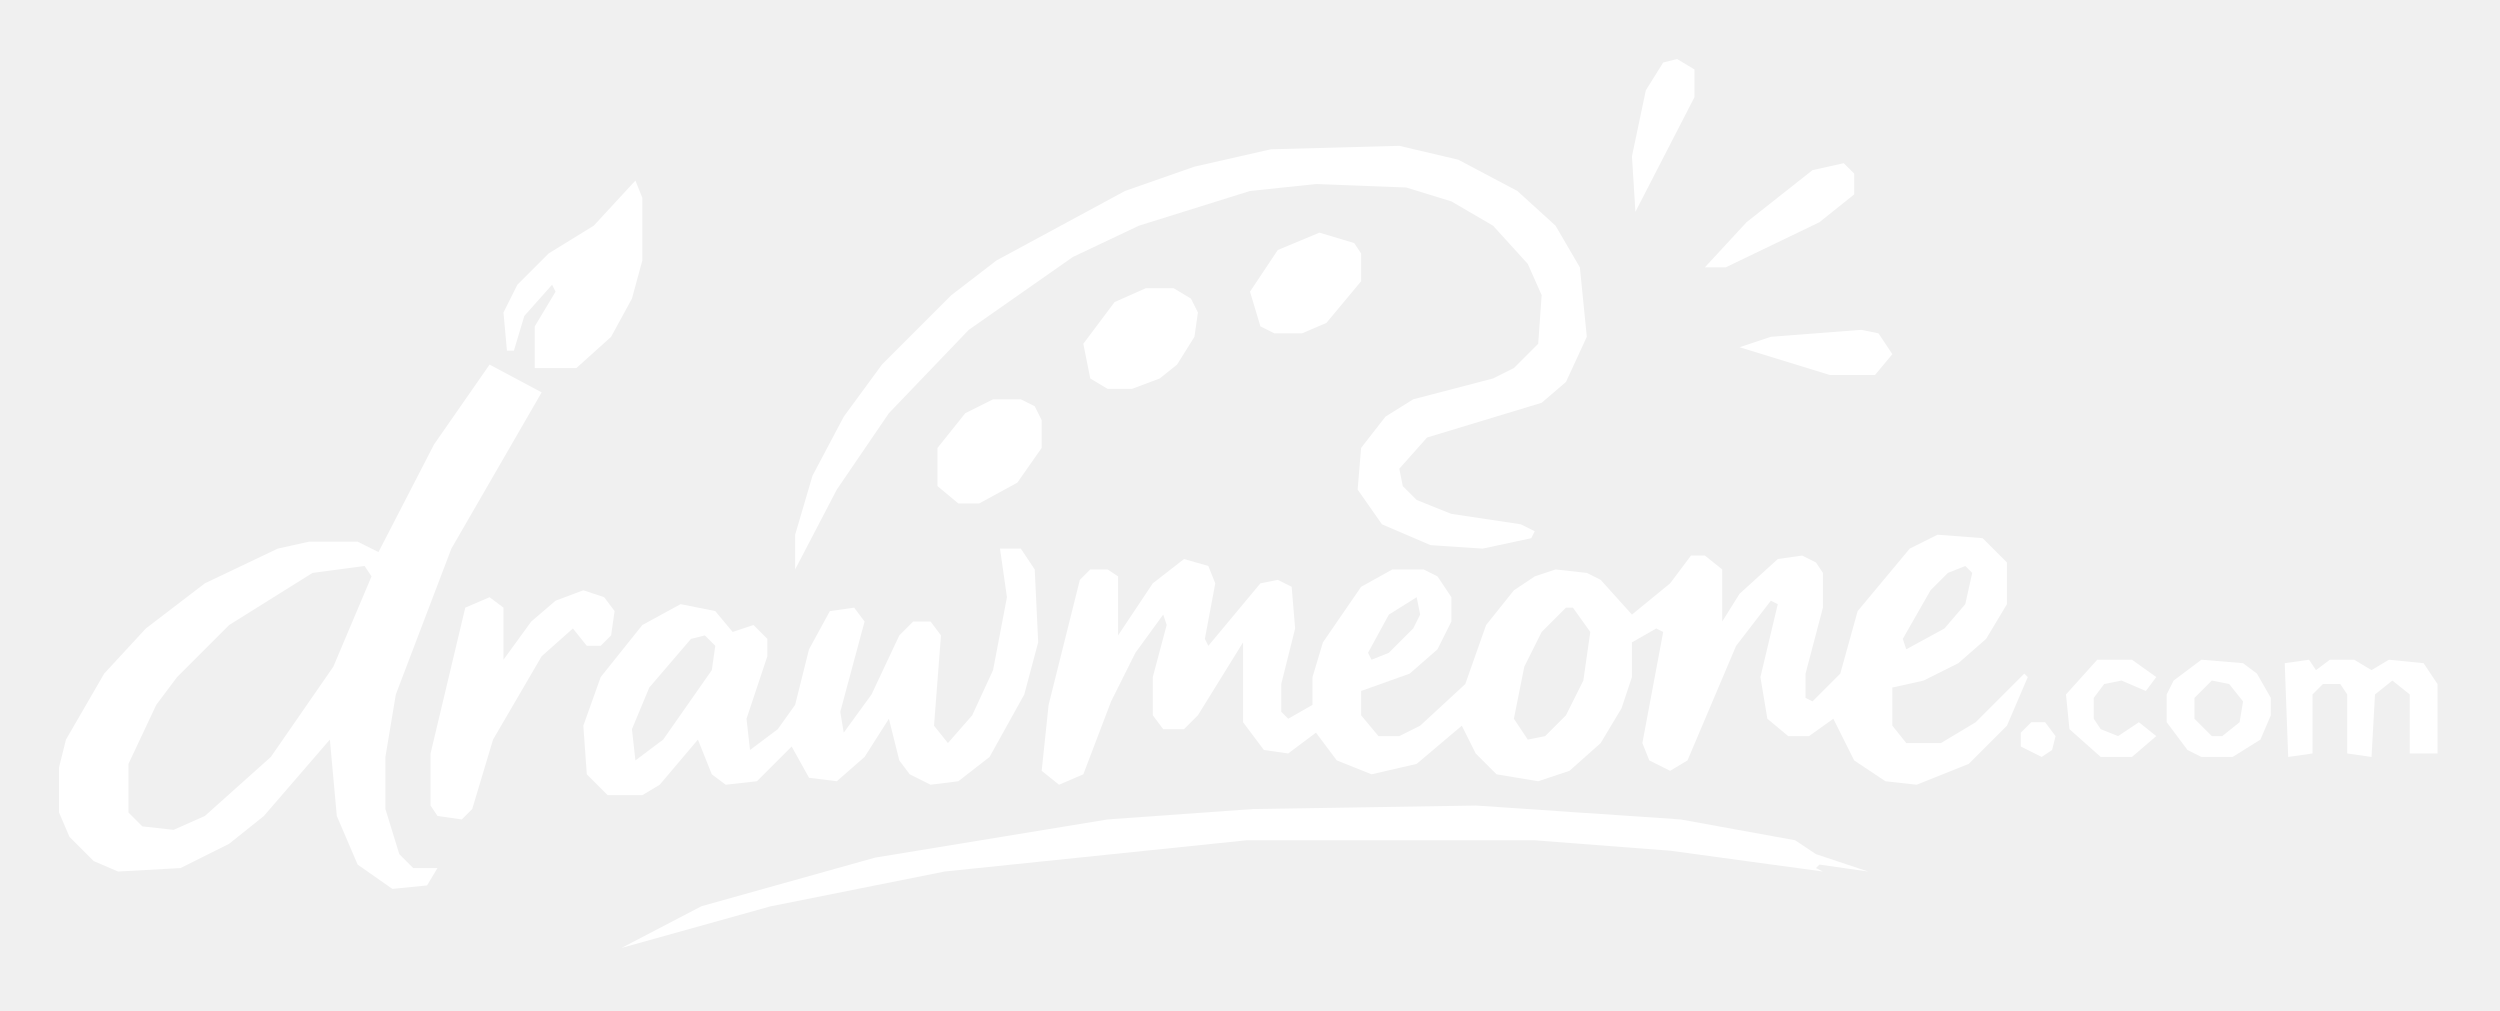
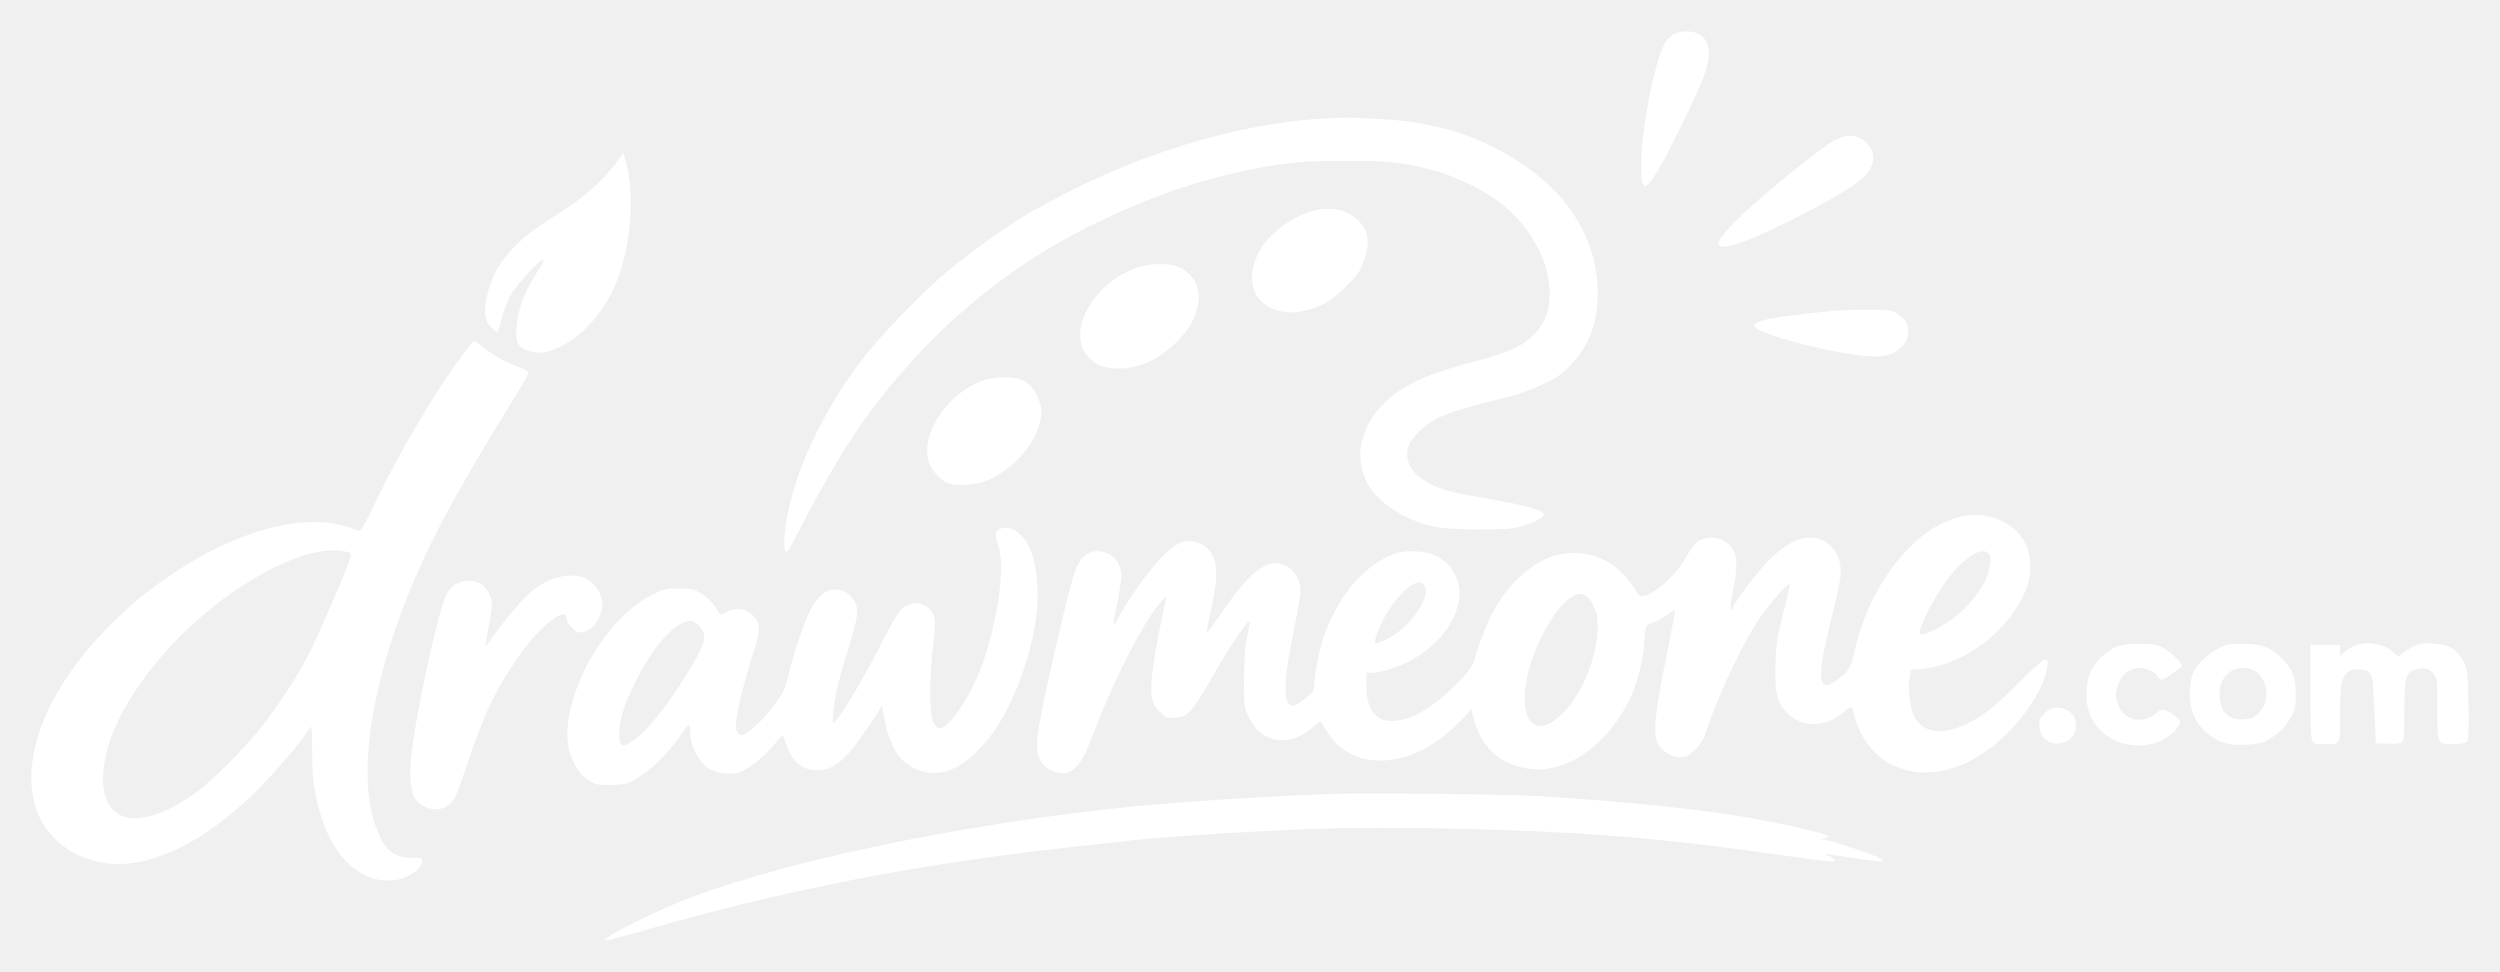
- <svg xmlns="http://www.w3.org/2000/svg" viewBox="0 0 720 291" role="img">
-   <path fill="#fff" fill-rule="evenodd" d="M538,251 523,246 517,242 484,236 425,232 361,233 319,236 252,247 202,261 179,273 222,261 272,251 359,242 442,242 481,245 525,251 523,250 524,249ZM585,208 582,211 582,215 588,218 591,216 592,212 589,208ZM637,196 642,197 646,202 645,208 640,212 637,212 632,207 632,201ZM658,191 659,218 666,217 666,200 669,197 674,197 676,200 676,217 683,218 684,200 689,196 694,200 694,217 702,217 702,197 698,191 688,190 683,193 678,190 671,190 667,193 665,190ZM634,190 626,196 624,200 624,208 630,216 634,218 643,218 651,213 654,206 654,201 650,194 646,191ZM604,190 595,200 596,210 605,218 614,218 621,212 616,208 610,212 605,210 603,207 603,201 606,197 611,196 618,199 621,195 614,190ZM203,183 206,186 205,193 191,213 183,219 182,210 187,198 199,184ZM453,175 458,182 456,196 451,206 445,212 440,213 436,207 439,192 444,182 451,175ZM408,172 409,177 407,181 400,188 395,190 394,188 400,177ZM174,172 168,170 160,173 153,179 145,190 145,175 141,172 134,175 124,217 124,232 126,235 133,236 136,233 142,213 156,189 165,181 169,186 173,186 176,183 177,176ZM566,163 568,165 566,174 560,181 549,187 548,184 556,170 561,165ZM105,163 107,166 96,192 78,218 59,235 50,239 41,238 37,234 37,220 45,203 51,195 66,180 90,165ZM298,164 294,158 288,158 290,172 286,193 280,206 273,214 269,209 271,183 268,179 263,179 259,183 251,200 243,211 242,205 249,179 246,175 239,176 233,187 229,203 224,210 216,216 215,207 221,189 221,184 217,180 211,182 206,176 196,174 185,180 173,195 168,209 169,223 175,229 185,229 190,226 201,213 205,223 209,226 218,225 228,215 233,224 241,225 249,218 256,207 259,219 262,223 268,226 276,225 285,218 295,200 299,185ZM584,195 583,194 569,208 559,214 549,214 545,209 545,198 554,196 564,191 572,184 578,174 578,162 571,155 558,154 550,158 535,176 530,194 522,202 520,201 520,194 525,175 525,165 523,162 519,160 512,161 501,171 496,179 496,164 491,160 487,160 481,168 470,177 461,167 457,165 448,164 442,166 436,170 428,180 422,197 409,209 403,212 397,212 392,206 392,199 406,194 414,187 418,179 418,172 414,166 410,164 401,164 392,169 381,185 378,195 378,203 371,207 369,205 369,197 373,181 372,169 368,167 363,168 348,186 347,184 350,168 348,163 341,161 332,168 322,183 322,166 319,164 314,164 311,167 302,203 300,222 305,226 312,223 320,202 327,188 335,177 336,180 332,195 332,206 335,210 341,210 345,206 358,185 358,208 364,216 371,217 379,211 385,219 395,223 408,220 421,209 425,217 431,223 443,225 452,222 461,214 467,204 470,195 470,185 477,181 479,182 473,214 475,219 481,222 486,219 500,186 510,173 512,174 507,195 509,207 515,212 521,212 528,207 534,219 543,225 552,226 567,220 578,209ZM298,117 294,115 286,115 278,119 270,129 270,140 276,145 282,145 293,139 300,129 300,121ZM156,113 141,105 125,128 109,159 103,156 89,156 80,158 59,168 42,181 30,194 19,213 17,221 17,234 20,241 27,248 34,251 52,250 66,243 76,235 95,213 97,235 103,249 113,256 123,255 126,250 119,250 115,246 111,233 111,218 114,200 130,158ZM545,102 541,96 536,95 510,97 501,100 527,108 540,108ZM343,86 338,83 330,83 321,87 312,99 314,109 319,112 326,112 334,109 339,105 344,97 345,90ZM390,70 380,67 368,72 360,84 363,94 367,96 375,96 382,93 392,81 392,73ZM183,52 171,65 158,73 149,82 145,90 146,101 148,101 151,91 159,82 160,84 154,94 154,106 166,106 176,97 182,86 185,75 185,57ZM534,50 531,47 522,49 503,64 491,77 497,77 524,64 534,56ZM455,77 448,65 437,55 420,46 403,42 366,43 344,48 324,55 287,75 274,85 254,105 243,120 234,137 229,154 229,164 241,141 256,119 279,95 309,74 328,65 360,55 379,53 405,54 418,58 430,65 440,76 444,85 443,99 436,106 430,109 407,115 399,120 392,129 391,141 398,151 412,157 427,158 441,155 442,153 438,151 418,148 408,144 404,140 403,135 411,126 444,116 451,110 457,97ZM483,17 479,18 474,26 470,45 471,61 488,28 488,20Z" />
+ <svg xmlns="http://www.w3.org/2000/svg" viewBox="51 241 1438 559" role="img">
+   <g transform="translate(0 1024) scale(1 -1)">
+     <path fill="#fff" fill-rule="evenodd" d="M1013.29 763.04 C1011.53 761.96 1009.21 759.37 1008.16 757.29 C1002.32 745.81 994.98 707.15 995.02 688.08 C995.04 673.02 997 672.32 1004.52 684.67 C1010.5 694.5 1026.74 727.8 1030.88 738.72 C1035.71 751.46 1034.73 760.02 1028.03 763.48 C1023.94 765.6 1017.16 765.39 1013.29 763.04 Z M813 714.89 C769.33 712.48 717.8 698.22 672.5 676.02 C661.5 670.63 647.75 663.35 641.94 659.83 C628.18 651.51 609.15 637.89 596 626.96 C583.84 616.85 562.93 595.7 551.56 582 C528.37 554.07 509.75 516.89 503.93 486.91 C500.84 470.95 501.72 460.65 505.54 468.1 C531.9 519.59 547.09 543.19 572.09 571.5 C602.06 605.42 637.23 632.59 676.86 652.42 C714.69 671.35 748.88 682.6 785.5 688.15 C797.95 690.04 804.66 690.44 825 690.46 C851.31 690.49 859.06 689.6 877.5 684.43 C888.97 681.22 904.52 673.56 913.5 666.7 C928.2 655.47 938.76 639.03 941.56 623 C944.9 603.88 938.16 590.22 921.51 582.36 C917.65 580.55 908.42 577.46 901 575.5 C881.23 570.3 872.58 567.3 862.5 562.14 C847.21 554.32 836.98 541.84 833.96 527.32 C832.6 520.77 833.9 512.08 837.21 505.6 C840.9 498.35 848.66 491.28 858.11 486.55 C871.42 479.89 878.91 478.5 901.5 478.5 C918.34 478.5 921.3 478.75 927.5 480.71 C934.62 482.97 939 485.37 939 487.03 C939 489.34 928.31 492.45 909.54 495.62 C887.52 499.34 880.92 501 873.94 504.53 C866.98 508.06 863.34 511.55 861.44 516.52 C858.96 523.02 860.63 528.22 867.35 534.84 C875.67 543.04 884.68 546.56 917.5 554.42 C924.51 556.1 932.15 558.83 938.57 561.96 C946.82 565.97 949.74 568.04 954.75 573.39 C965.12 584.47 970.01 597.51 969.98 613.96 C969.92 650.43 947.52 680.63 905.86 700.43 C888.62 708.63 866.71 713.64 844 714.57 C837.12 714.85 830.15 715.19 828.5 715.33 C826.85 715.47 819.88 715.27 813 714.89 Z M1106.11 702.25 C1098.82 698.33 1066.58 672.38 1053.85 660.17 C1042.02 648.85 1038.03 643.57 1039.88 641.72 C1042.84 638.76 1062.32 646.27 1091.5 661.6 C1114.83 673.87 1124.52 680.67 1127.17 686.65 C1129.4 691.69 1129.01 695.45 1125.84 699.47 C1121.08 705.53 1114.06 706.52 1106.11 702.25 Z M405.66 689.66 C400.19 681.72 387.97 670.42 377.5 663.6 C372.55 660.38 365.35 655.69 361.5 653.17 C350.63 646.06 339.88 634.7 335.7 625.89 C330.06 614 328.37 601.81 331.7 596.97 C333.43 594.46 336.02 592.09 337.09 592.03 C337.41 592.01 338.46 595.26 339.42 599.25 C340.38 603.24 342.58 609.2 344.31 612.5 C347.51 618.6 362.38 634.95 363.61 633.72 C363.97 633.36 362.44 630.23 360.19 626.78 C351.78 613.84 348.02 602.85 348.01 591.18 C348 585.42 349.17 583.55 353.99 581.62 C359.12 579.57 362.39 579.58 368.57 581.66 C381.87 586.16 394.67 598.52 402.97 614.9 C413.38 635.45 416.95 670.17 410.79 690.86 L409.49 695.23 405.66 689.66 Z M806 661.62 C792.79 657.97 779.31 647.28 774.4 636.57 C766.57 619.45 773.28 605.68 790.57 603.45 C796.7 602.65 806.01 604.82 813.39 608.75 C819.66 612.09 830.99 623.09 833.73 628.5 C834.85 630.7 836.33 635.06 837.03 638.19 C838.8 646.15 837.17 651.67 831.52 656.88 C825.33 662.58 815.84 664.34 806 661.62 Z M703.84 628.63 C694.73 624.88 689.65 621.47 683.9 615.25 C671.65 602 668.83 587.29 676.73 577.9 C680.65 573.25 686.27 571.05 694.28 571.02 C706.91 570.98 718.54 576.59 729.38 587.96 C735.46 594.34 738.29 599.58 740.04 607.75 C741.98 616.78 738.14 624.85 729.91 629.04 C724.23 631.95 711.41 631.74 703.84 628.63 Z M1107 604.33 C1070.02 600.67 1060 598.79 1060 595.52 C1060 591.99 1093.37 582.42 1117.76 578.94 C1133.86 576.65 1141.14 578.29 1146.44 585.39 C1149.44 589.41 1149.24 596.05 1146 599.51 C1141.36 604.48 1139.2 605.01 1124.3 604.84 C1116.71 604.75 1108.92 604.52 1107 604.33 Z M317.78 579.75 C301.54 558.32 280.05 522.01 266.51 493.14 C262.03 483.58 258.66 477.57 257.84 477.69 C257.1 477.79 254.55 478.58 252.18 479.46 C227.41 488.54 188.05 478.36 150.7 453.23 C135.54 443.02 126.46 435.56 113.97 423.05 C80.05 389.07 63.71 351.07 70.54 322.09 C76.79 295.6 105.03 280.46 134.27 287.94 C155.02 293.25 174.56 305.22 196.4 325.99 C205.67 334.81 221.85 353.26 226.35 360.14 C228.08 362.79 229.72 364.97 230 364.98 C230.28 364.99 230.54 358.14 230.58 349.75 C230.64 338.14 231.18 332.08 232.83 324.36 C237.86 300.82 247.44 285.88 261.82 279.18 C269.32 275.68 278.42 275.57 285.27 278.89 C290.28 281.31 294 285.17 294 287.95 C294 289.34 292.93 289.62 287.67 289.62 C276.79 289.63 271.48 294.57 266.54 309.3 C257.1 337.4 264.16 386.63 285.2 439.5 C297.57 470.56 313.28 499.9 345.15 551.43 C350.57 560.19 355 567.89 355 568.54 C355 569.2 352.86 570.53 350.25 571.51 C342.11 574.56 335.72 578.04 329.83 582.6 C326.72 585.02 323.97 587 323.72 587 C323.48 587 320.81 583.74 317.78 579.75 Z M251.25 465.36 C252.21 465.09 253 464.3 253 463.61 C253 461.58 236.4 422.54 229.91 409.29 C223.13 395.46 210.36 375.82 199.5 362.5 C190.13 351.01 172.36 333.39 164.09 327.39 C139.6 309.63 119.84 307.37 112.97 321.55 C106.85 334.21 111.4 356.85 124.47 378.77 C141.11 406.67 168.37 433.41 197.6 450.52 C220.2 463.75 238.77 468.88 251.25 465.36 Z M616.5 564.18 C596.49 557.14 580.69 534.02 584.98 518.08 C586.39 512.82 592.04 506.47 596.65 504.95 C602.27 503.1 613.64 504.16 620 507.14 C637.06 515.12 650 532.09 650 546.48 C650 549.05 648.95 552.71 647.25 556.03 C643.52 563.34 638.51 566.01 628.59 565.97 C624.47 565.95 619.41 565.2 616.5 564.18 Z M1174.94 484.76 C1165.2 481.37 1157.56 476.38 1149.26 468 C1133.63 452.22 1122.38 430.64 1117.48 407.03 C1115.84 399.11 1114.35 396.82 1107.6 391.86 C1096.38 383.62 1095.65 392.39 1104.59 427.88 C1107.03 437.57 1109.3 448.02 1109.64 451.1 C1110.74 461.14 1106.39 469.54 1098.53 472.54 C1089.9 475.84 1081.32 472.78 1070.13 462.42 C1063.91 456.65 1051.41 440.64 1047.96 434 C1045.74 429.73 1045.77 433.47 1048.04 444.68 C1051.41 461.33 1049.91 468.1 1041.93 472.3 C1037.7 474.53 1030.9 474.06 1027.19 471.29 C1025.77 470.23 1023.03 466.47 1021.1 462.93 C1015.25 452.18 1001.5 440 995.23 440 C994.08 440 992.72 441.37 991.68 443.55 C989.39 448.35 981.72 456.39 976.64 459.33 C964.94 466.1 951.6 466.82 939.92 461.33 C928.09 455.76 917.15 444.75 909.62 430.82 C906.25 424.59 901.2 411.43 899.08 403.37 C896.99 395.42 877.48 377.31 864.75 371.48 C857.1 367.98 849.61 367.3 845 369.69 C839.64 372.46 837 378.58 837 388.21 L837 396 840.45 396 C846.65 396 859.56 400.82 867.4 406.06 C879.73 414.31 887.32 424.53 890.01 436.52 C892.26 446.57 887.5 457.28 878.44 462.59 C874.87 464.68 872.06 465.42 866.4 465.79 C856.87 466.4 851.62 464.89 842.46 458.91 C830.02 450.79 819.21 435.67 812.6 417.16 C809.81 409.36 807 395.2 807 388.99 C807 385.64 806.43 384.8 801.66 381.12 C798.72 378.85 795.62 377 794.78 377 C789.01 377 789.03 390.47 794.85 418.53 C797.13 429.54 799 440.57 799 443.03 C799 452 792.66 459 784.55 459 C776.15 459 766.46 449.75 751.75 427.71 C748.04 422.14 745 418.34 745 419.26 C745 420.17 745.86 424.65 746.92 429.21 C747.98 433.77 749.38 441.19 750.03 445.71 C752.07 459.79 748.43 468.29 739.19 471.06 C732.34 473.11 727.93 471.17 718.9 462.14 C711.85 455.09 698.43 436.17 694.24 427.37 C692.53 423.8 690.92 422.81 691.58 425.75 C693.67 434.97 696 448.51 696 451.44 C696 459.89 690.19 466 682.17 466 C676.25 466 671.74 461.76 669.1 453.7 C664.66 440.19 650.09 376.47 648.09 361.79 C646.38 349.31 648.45 343.41 655.79 339.86 C661.95 336.88 666.49 337.77 671 342.85 C673.58 345.75 676.46 351.88 681.97 366.14 C692.84 394.31 709.5 426.51 718.18 436.13 C722.07 440.44 722.12 440.46 721.47 437.5 C714.86 407.2 712.34 389.88 713.46 382.44 C714.03 378.65 715.05 376.72 718.1 373.66 C721.83 369.94 722.26 369.77 727.06 370.23 C734.88 370.98 736.13 372.46 751.46 399 C759.25 412.49 768.84 426.49 769.71 425.63 C769.96 425.37 769.36 421.42 768.38 416.83 C767.11 410.89 766.58 403.91 766.55 392.5 C766.5 377.85 766.69 376.08 768.8 371.5 C771.69 365.23 775.36 361.27 780.5 358.9 C788.18 355.34 797.67 357.32 805.35 364.08 C807.8 366.23 810.04 368 810.33 368 C810.62 368 812.49 365.3 814.5 362.01 C828.01 339.76 859.94 340.07 885.05 362.68 C889.05 366.29 893.46 370.58 894.84 372.22 L897.35 375.2 898.71 369.85 C900.76 361.81 903.91 356 908.96 350.97 C914.46 345.48 920.57 342.48 929.41 340.94 C950.57 337.26 974.58 353.18 987.87 379.7 C992.68 389.3 996.07 402.19 996.73 413.34 C997.18 421.16 997.63 423.28 998.9 423.66 C1002.1 424.62 1008.57 428.03 1011.23 430.17 C1012.74 431.38 1014.16 432.17 1014.4 431.93 C1014.63 431.69 1013.09 423.05 1010.97 412.72 C1002.7 372.49 1001.51 361.31 1004.82 354.98 C1007.27 350.32 1014.19 346.68 1019 347.53 C1023.89 348.39 1029.57 354.2 1031.64 360.43 C1038.29 380.47 1051.49 409.19 1060.87 424 C1067.25 434.08 1079.24 448.09 1080.45 446.88 C1080.7 446.63 1079.09 439.47 1076.87 430.96 C1073.43 417.82 1072.74 413.47 1072.28 401.96 C1071.62 385.42 1073.03 379.16 1078.77 373.12 C1083.74 367.89 1091.61 365.45 1098.5 367 C1104.34 368.31 1106.32 369.31 1111.75 373.7 C1114.66 376.05 1116.13 376.72 1116.39 375.82 C1116.6 375.09 1117.32 372.48 1118 370 C1121.18 358.34 1129.49 347.83 1139.32 343.06 C1159.19 333.4 1183.31 339.77 1204.72 360.33 C1216.8 371.93 1227.01 388.38 1228.51 398.68 C1229.7 406.82 1228.04 405.96 1212.36 390.35 C1201.43 379.46 1195.2 374.11 1188.98 370.29 C1171.47 359.54 1157.7 359.82 1151.97 371.05 C1149.61 375.69 1148.37 386.34 1149.41 393.23 L1150.08 397.72 1156.99 398.36 C1171.28 399.69 1187.71 407.86 1199.51 419.5 C1215.51 435.29 1221.84 451.72 1217.58 466.39 C1212.94 482.33 1192.82 491 1174.94 484.76 Z M1195.01 464.48 C1196.87 462.25 1195.58 453.83 1192.51 448.2 C1186.16 436.53 1176.25 427 1164.31 421.07 C1156.37 417.13 1154.55 417.07 1155.46 420.75 C1156.61 425.44 1162.75 437.45 1168.01 445.32 C1178.35 460.78 1190.77 469.59 1195.01 464.48 Z M869.8 446.8 C875.07 441.53 863.3 423.17 850.15 416.16 C841.17 411.38 840.52 411.69 843.44 419.45 C847.61 430.52 855.74 441.89 862.5 446.12 C865.98 448.29 868.11 448.49 869.8 446.8 Z M967.45 434.72 C969.46 430.69 970 428.12 969.99 422.55 C969.98 405.99 961.52 384.62 950.54 373.43 C943.14 365.88 937.7 363.65 933.46 366.43 C928 370.01 926.57 380.05 929.51 394.03 C932.38 407.71 940.84 425.2 948.97 434.29 C957.23 443.52 963 443.66 967.45 434.72 Z M625.99 478.66 C623.17 477.23 623.12 476.04 625.51 468 C629.99 452.96 622.15 411.07 610.51 387.89 C603.76 374.44 595.45 364 591.49 364 C590.7 364 589.25 365.22 588.27 366.7 C585.65 370.71 585.32 390.33 587.55 410.14 C589.02 423.23 589.1 426.35 588.02 428.95 C585.13 435.94 577.42 438.09 570.9 433.73 C568.17 431.91 565.29 427.17 556.23 409.53 C546.16 389.95 533.54 369.07 530.72 367.33 C529.03 366.28 530.55 379.37 533.45 390.79 C534.88 396.44 537.84 406.7 540.03 413.58 C545.05 429.4 545.23 434.53 540.92 439.43 C537.69 443.12 532.98 444.71 528.58 443.61 C524.66 442.63 520.55 438.51 517.28 432.3 C513.55 425.22 507.63 407.81 504.59 395 C502.57 386.47 501.72 384.67 496.23 377.38 C490.03 369.14 483.43 362.7 479.14 360.69 C477.17 359.76 476.54 359.9 475.32 361.54 C474.25 362.98 474.04 364.9 474.51 368.82 C475.45 376.49 479.23 391.52 483.99 406.5 C488.65 421.14 488.66 424.49 484.08 429.08 C480.17 432.99 474.84 433.8 469.62 431.28 L465.5 429.28 462.5 433.85 C460.82 436.41 457.33 439.76 454.58 441.46 C450.15 444.19 448.83 444.5 441.53 444.5 C434.16 444.5 432.7 444.15 425.95 440.8 C403.55 429.66 381.91 397.05 377.93 368.45 C376.54 358.49 377.4 352.02 381.12 344.26 C383.36 339.6 385.31 337.19 388.81 334.76 C393.22 331.7 394.01 331.5 402 331.52 C409.25 331.54 411.23 331.94 415.5 334.2 C424.77 339.13 435.13 349.21 443.29 361.22 C445.06 363.82 446.84 365.96 447.25 365.97 C447.66 365.99 448 363.82 448 361.16 C448 354.31 452.9 344.76 458.22 341.23 C463.45 337.77 473.02 336.94 478.09 339.51 C483.84 342.42 491.28 348.6 496 354.39 C498.48 357.42 500.77 359.92 501.09 359.95 C501.42 359.98 502.25 358.09 502.94 355.75 C505.99 345.43 512.13 340 520.77 340 C527.63 340 532.14 342.34 538.75 349.33 C543.69 354.55 557.88 375.17 558.1 377.45 C558.16 378.03 558.84 374.7 559.62 370.05 C561.09 361.27 564.41 352.78 568.42 347.52 C569.71 345.83 573.18 343.11 576.13 341.48 C583.4 337.47 591.86 337.4 600.34 341.29 C607.28 344.48 617.57 354.41 623.86 364 C634.71 380.56 643.31 403.75 646.65 425.5 C649.58 444.56 646.99 464.02 640.35 472.77 C635.99 478.52 630.3 480.85 625.99 478.66 Z M453.08 423.08 C457.58 418.58 457.11 414.36 450.9 403.46 C438.41 381.53 424.17 362.95 415.4 357.14 C408.9 352.84 407.57 353.25 407.2 359.67 C406.79 366.76 409.25 375.64 414.97 387.67 C425.74 410.34 439.18 425.76 448.33 425.96 C449.33 425.98 451.47 424.68 453.08 423.08 Z M367.91 449.65 C364.84 448.39 360.41 445.81 358.06 443.93 C352.53 439.49 342.08 427.52 335.67 418.31 C332.89 414.31 330.49 411.18 330.32 411.34 C330.16 411.51 330.92 416.33 332.01 422.07 C334.49 435.07 334.49 437.12 331.99 442.02 C329.35 447.2 325.11 449.36 318.79 448.75 C312.36 448.14 308.71 444.65 306.04 436.59 C300.94 421.13 291.31 376.5 288.44 355 C285.34 331.74 287.16 322.59 295.65 318.83 C301.02 316.45 306.04 317.16 310.19 320.89 C312.56 323.01 314.39 327.36 319.91 344 C329.36 372.46 336.65 387.56 350.09 406.5 C362.34 423.78 377 434.92 377 426.95 C377 425.79 378.37 423.48 380.04 421.81 C382.58 419.26 383.6 418.87 386.25 419.4 C393.48 420.85 399.14 431.07 397.03 438.88 C395.68 443.91 391.6 448.85 387.33 450.64 C382.4 452.69 374.31 452.28 367.91 449.65 Z M1269.86 411.49 C1262.96 409.28 1255.59 402.18 1252.96 395.21 C1250.18 387.84 1250.57 376.64 1253.83 370.31 C1260.18 357.95 1273.7 351.93 1288.3 354.96 C1294.63 356.27 1301.5 360.82 1303.98 365.34 C1305.46 368.02 1305.4 368.18 1302 371.05 C1297.14 375.15 1294.39 375.72 1291.69 373.19 C1284.52 366.47 1273.71 368.02 1269.94 376.32 C1267.54 381.6 1267.54 385.4 1269.94 390.67 C1272.09 395.41 1275.23 397.84 1280.26 398.66 C1284.28 399.31 1290.51 396.78 1292.07 393.87 C1292.62 392.84 1293.58 392 1294.21 392 C1295.67 392 1306 399.09 1306 400.09 C1306 401.79 1300.5 407.21 1296.21 409.72 C1292.38 411.97 1290.25 412.45 1283.07 412.69 C1277.5 412.87 1272.88 412.46 1269.86 411.49 Z M1332 412.12 C1323.05 409.19 1314.38 401.55 1311.91 394.42 C1311.16 392.26 1310.57 387.35 1310.6 383.5 C1310.69 371.16 1316.72 361.79 1327.88 356.65 C1331.41 355.02 1334.39 354.53 1340.5 354.56 C1344.9 354.58 1350.19 355.18 1352.26 355.88 C1358.07 357.86 1365.18 364.08 1368.5 370.08 C1371.18 374.92 1371.5 376.41 1371.49 384 C1371.47 393.64 1369.85 397.78 1363.55 404.26 C1357.64 410.33 1352.77 412.31 1343 412.65 C1338.33 412.81 1333.38 412.57 1332 412.12 Z M1350.09 395.41 C1355.98 389.77 1356.18 379.35 1350.53 373.18 C1347.94 370.36 1346.48 369.66 1342.35 369.26 C1333.07 368.37 1327.65 373.61 1327.6 383.54 C1327.55 393.13 1334.02 399.56 1342.83 398.67 C1345.81 398.37 1348.07 397.35 1350.09 395.41 Z M1405.01 411.41 C1403.09 410.57 1400.5 408.94 1399.26 407.77 L1397 405.65 1397 408.83 L1397 412 1388.5 412 L1380 412 1380 384.11 C1380 352.61 1379.3 355 1388.5 355 C1397.39 355 1397 354.27 1397.01 370.86 C1397.02 388.53 1397.56 392.23 1400.58 395.49 C1402.39 397.45 1403.89 398 1407.38 398 C1412.17 398 1414.61 396.4 1415.55 392.65 C1415.86 391.44 1416.42 382.58 1416.8 372.97 L1417.5 355.5 1424.34 355.2 C1428.52 355.02 1431.73 355.36 1432.59 356.07 C1433.7 357 1434 360.83 1434 374.17 C1434 393.43 1434.71 396.09 1440.38 397.96 C1444.75 399.4 1448.5 398.45 1451.02 395.25 C1452.83 392.95 1453 391.17 1453 374.9 C1453 354.32 1452.66 355 1462.81 355 C1466.81 355 1469.15 355.48 1469.97 356.46 C1470.86 357.53 1471.09 363.24 1470.84 377.71 C1470.52 396.14 1470.34 397.83 1468.13 402.32 C1464.66 409.36 1459.6 412.38 1450.51 412.84 C1444.38 413.15 1442.6 412.83 1438.35 410.68 C1435.61 409.29 1432.77 407.43 1432.03 406.54 C1430.81 405.07 1430.45 405.15 1428.1 407.41 C1422.48 412.79 1412.27 414.56 1405.01 411.41 Z M1228.97 374.3 C1225.22 371.71 1224.07 369.82 1224.03 366.2 C1223.98 361.23 1226.44 357.34 1230.49 356 C1237.87 353.57 1245 358.09 1245 365.2 C1245 370.17 1243.71 372.58 1240.02 374.49 C1236.18 376.48 1232.03 376.4 1228.97 374.3 Z M819.5 326.4 C786.4 325.42 730.42 321.89 701.5 318.97 C600.85 308.8 493.75 285.93 438.5 262.82 C424.31 256.89 404.01 246.7 400.78 243.89 L398.5 241.9 402 242.55 C403.93 242.91 415.62 246.11 428 249.66 C483.11 265.48 541.63 278.19 600.5 287.11 C628.32 291.33 659.33 295.13 706 300.05 C723.55 301.9 772.24 304.94 803 306.1 C851.91 307.95 930.58 306.13 982 301.97 C1012.77 299.47 1041.81 296.06 1084.28 289.93 C1095.72 288.28 1105.57 287.23 1106.18 287.61 C1106.85 288.02 1105.93 289.03 1103.9 290.12 L1100.5 291.94 1103.5 291.5 C1134.02 287 1134 287.01 1134 287.91 C1134 288.34 1132.31 289.44 1130.25 290.34 C1124.01 293.07 1102.67 299.96 1100 300.1 C1097.69 300.23 1097.73 300.29 1100.5 300.96 L1103.5 301.68 1100.5 302.93 C1096.34 304.66 1074.28 309.6 1057.5 312.55 C1029.19 317.53 987.15 321.89 937 325.03 C920.36 326.07 839.89 327.01 819.5 326.4 Z" />
+   </g>
</svg>
